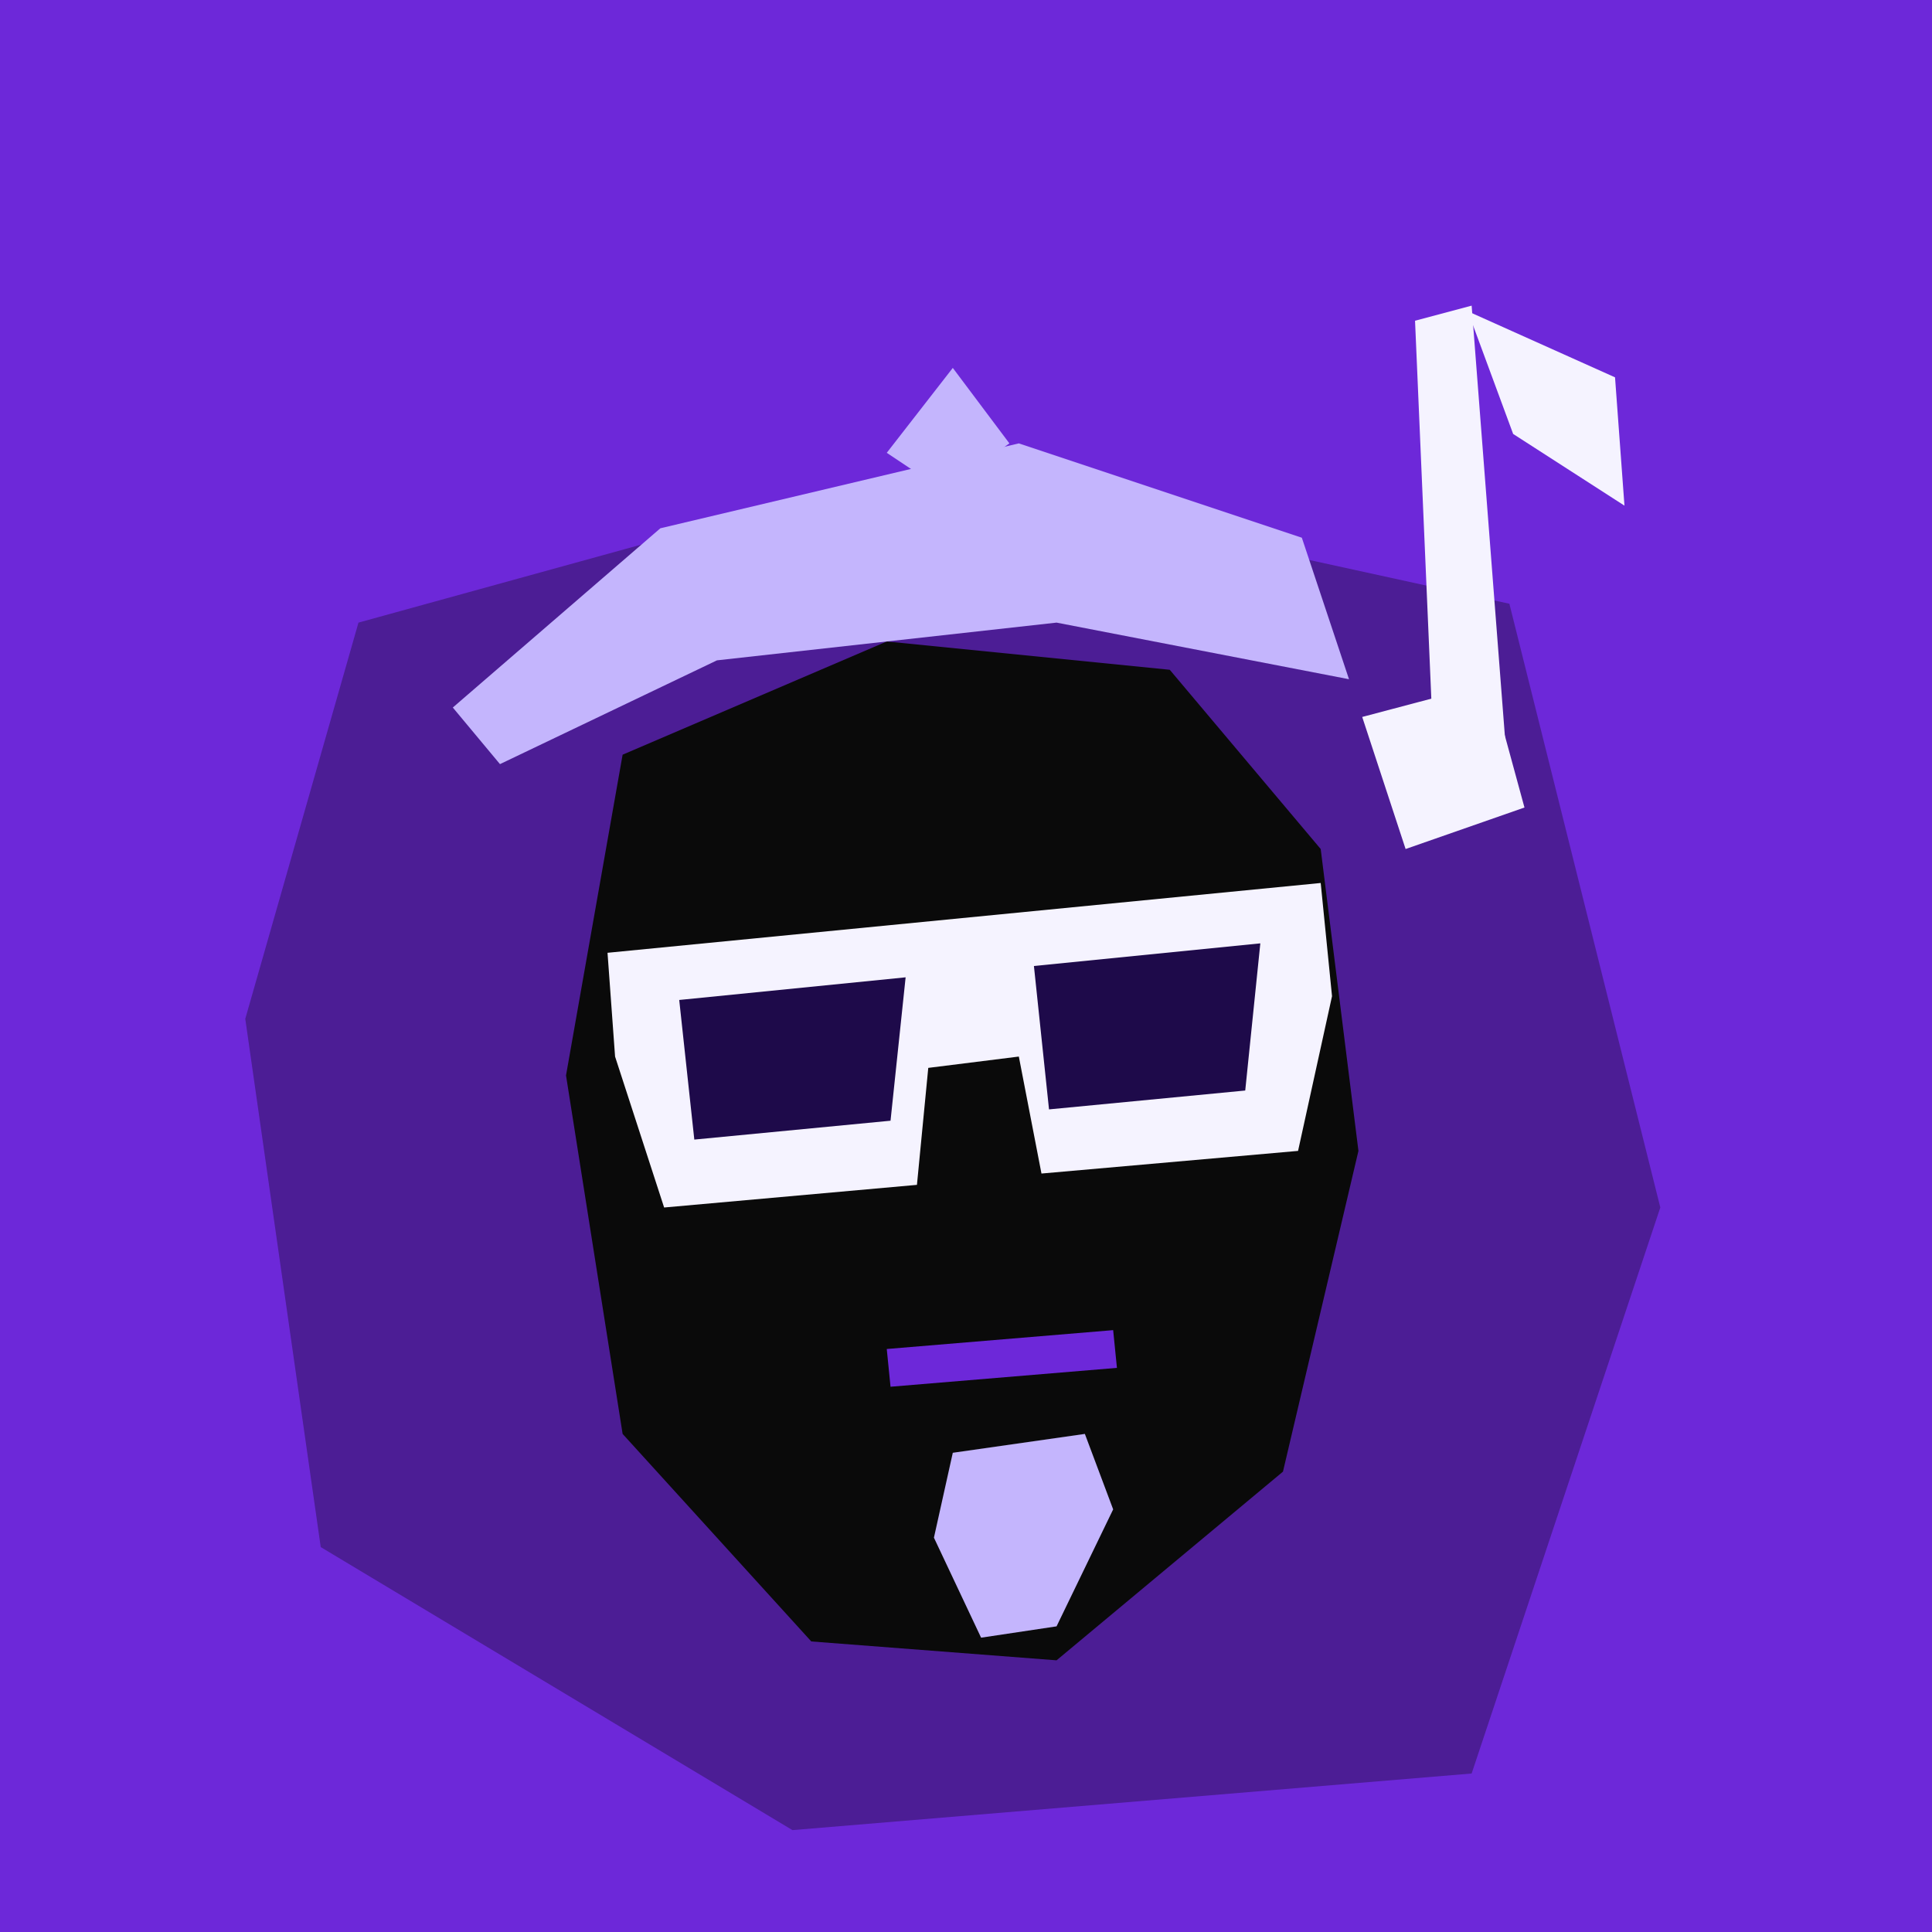
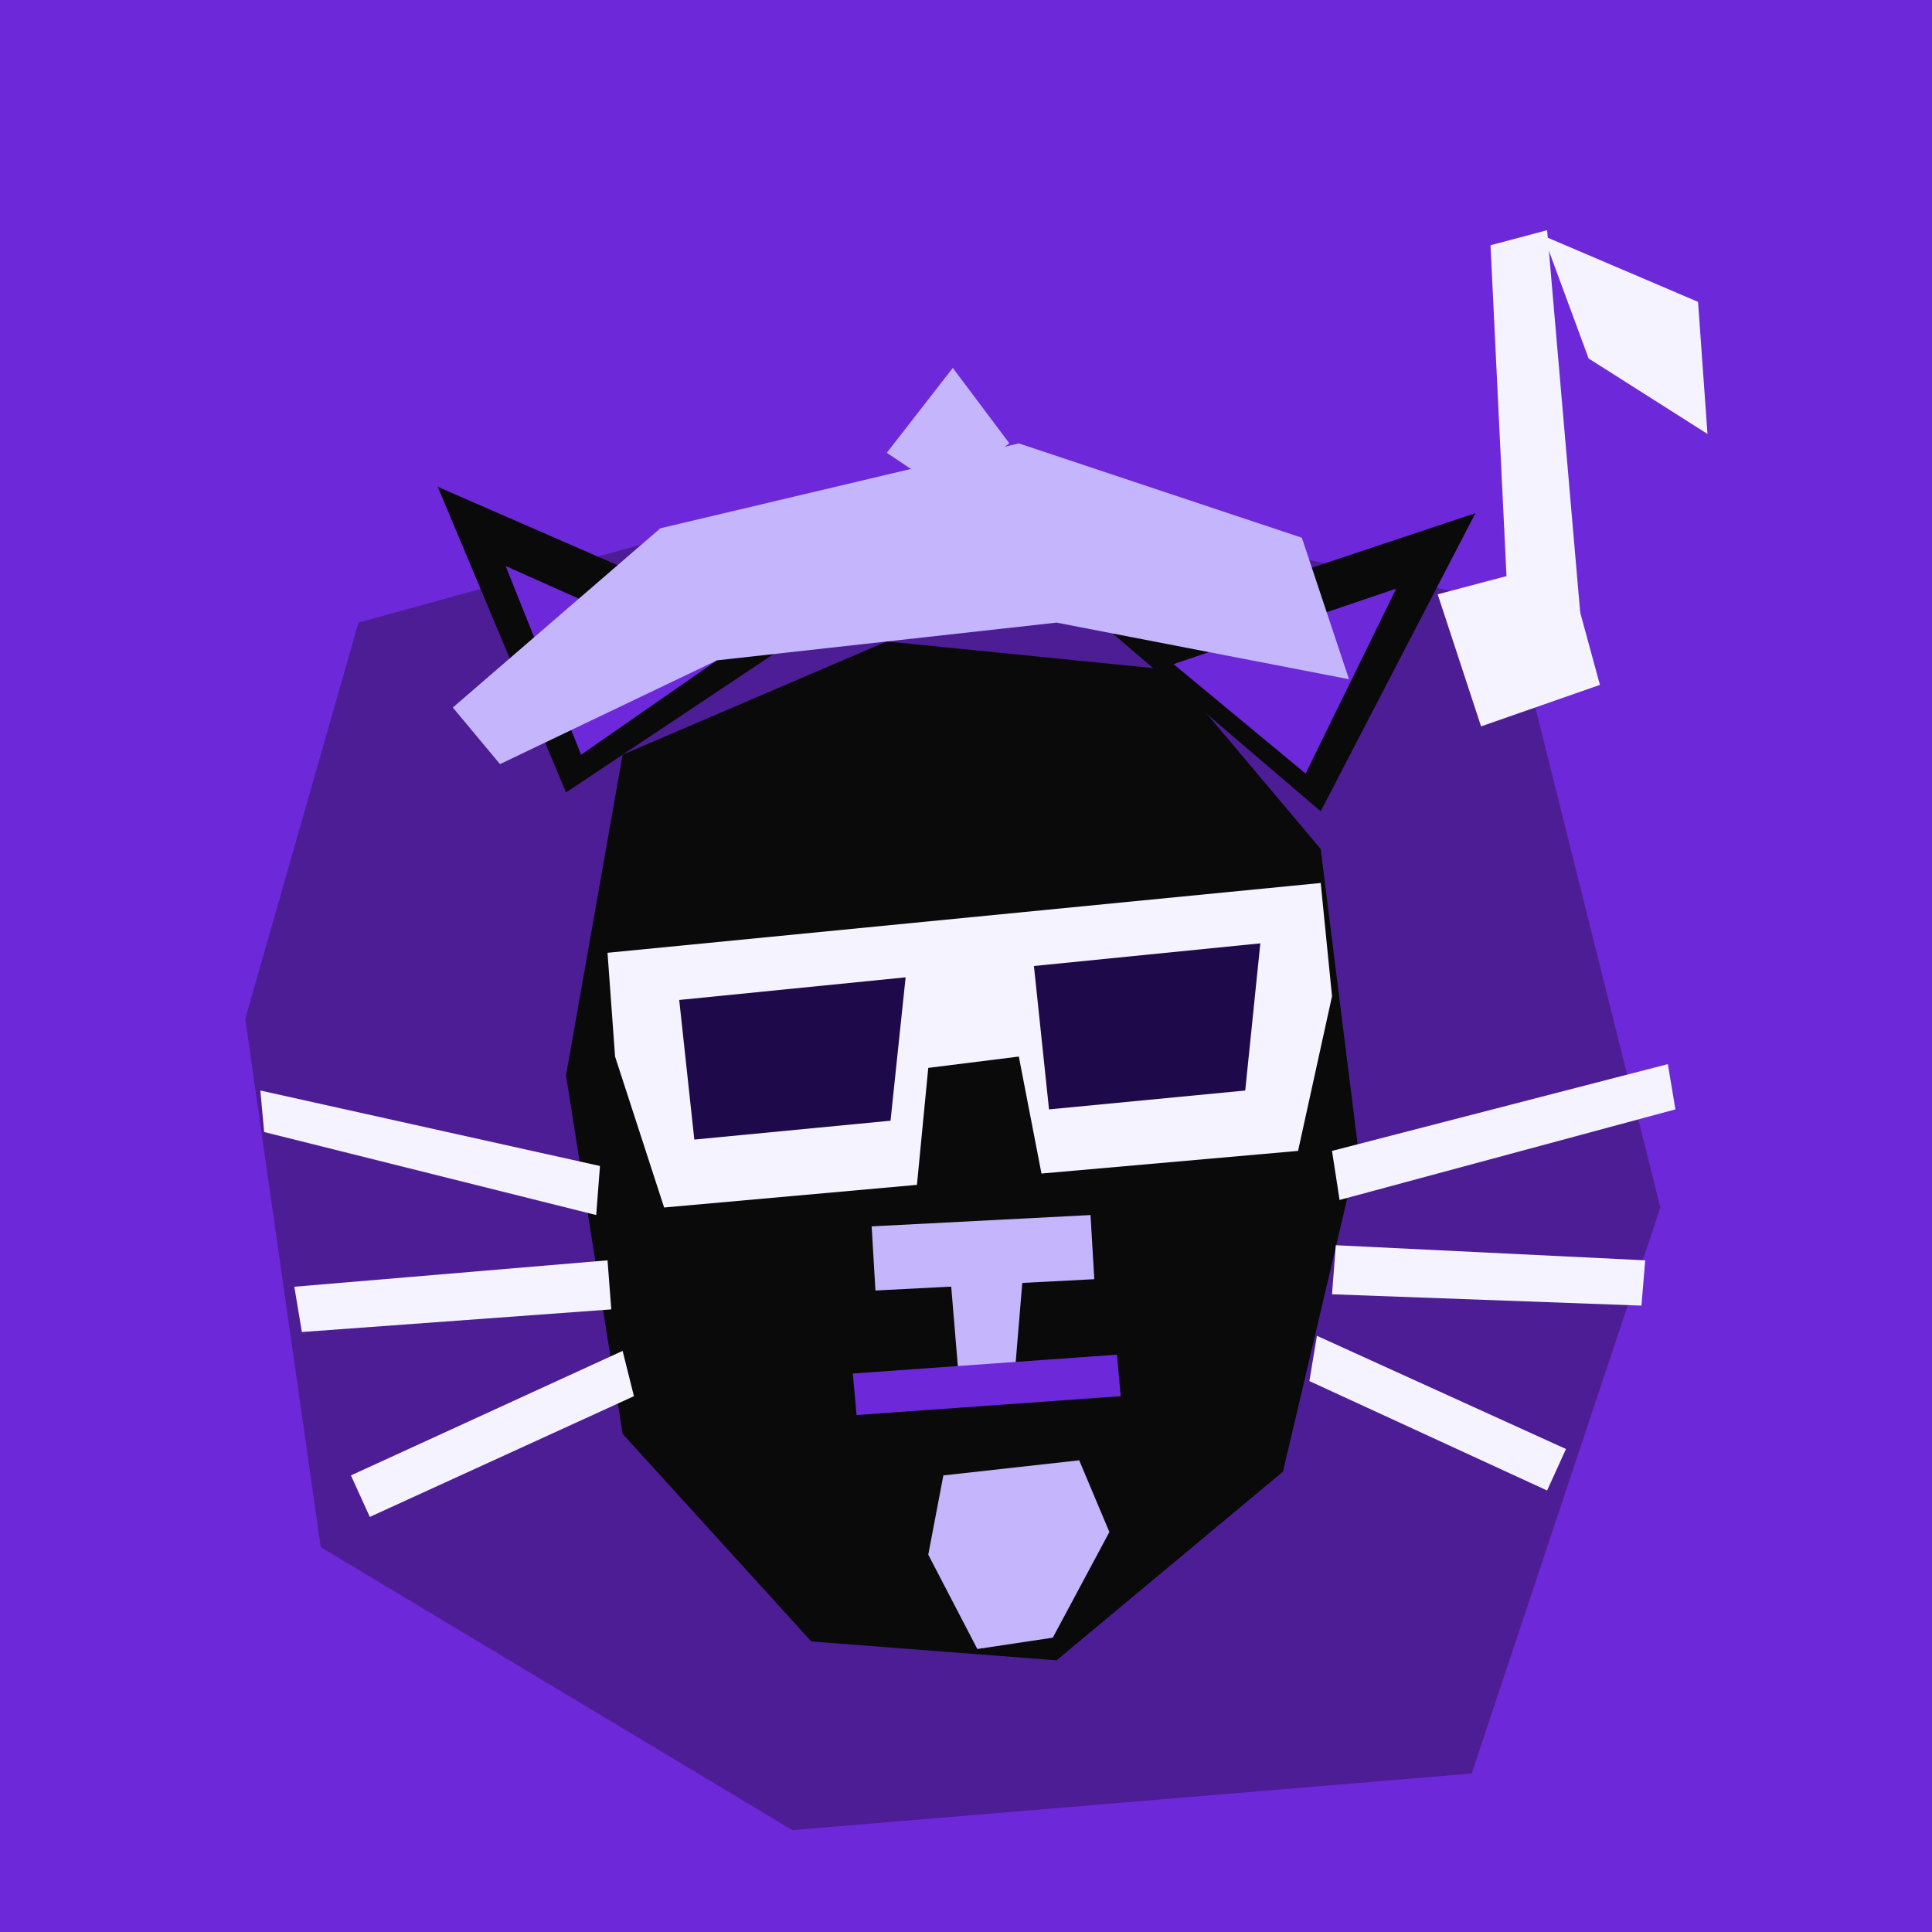
<svg xmlns="http://www.w3.org/2000/svg" width="1024" height="1024" viewBox="0 0 1024 1024">
  <rect width="1024" height="1024" fill="#6D28D9" />
  <path d="M 190 330 L 480 250 L 800 320 L 880 640 L 780 940 L 420 970 L 170 820 L 130 540 Z" fill="#4C1D95" />
+   <path d="M 300 420 L 232 258 L 420 340 Z" fill="#0A0A0A" />
+   <path d="M 308 400 L 268 300 L 380 350 Z" fill="#6D28D9" />
+   <path d="M 700 430 L 782 272 L 590 336 Z" fill="#0A0A0A" />
+   <path d="M 692 410 L 740 312 L 622 352 Z" fill="#6D28D9" />
  <path d="M 330 400 L 470 340 L 620 355 L 700 450 L 720 610 L 680 780 L 560 880 L 430 870 L 330 760 L 300 570 Z" fill="#0A0A0A" />
  <path d="M 240 375 L 350 280 L 540 235 L 690 285 L 715 360 L 560 330 L 380 350 L 265 405 Z" fill="#C4B5FD" />
  <path d="M 470 240 L 505 195 L 535 235 L 500 260 Z" fill="#C4B5FD" />
+   <path d="M 318 618 L 138 578 L 140 600 L 316 644 Z" fill="#F5F3FF" />
+   <path d="M 322 668 L 156 682 L 160 706 L 324 694 Z" fill="#F5F3FF" />
+   <path d="M 330 716 L 186 782 L 196 804 L 336 740 Z" fill="#F5F3FF" />
+   <path d="M 706 610 L 884 564 L 888 588 L 710 636 Z" fill="#F5F3FF" />
+   <path d="M 708 660 L 872 668 L 870 692 L 706 686 Z" fill="#F5F3FF" />
+   <path d="M 698 708 L 830 768 L 820 790 L 694 732 Z" fill="#F5F3FF" />
  <path d="M 322 505 L 700 468 L 706 528 L 688 610 L 552 622 L 540 560 L 492 566 L 486 628 L 352 640 L 326 560 Z" fill="#F5F3FF" />
  <path d="M 360 530 L 480 518 L 472 594 L 368 604 Z" fill="#1E0A4A" />
  <path d="M 548 512 L 668 500 L 660 578 L 556 588 Z" fill="#1E0A4A" />
-   <path d="M 505 770 L 575 760 L 590 800 L 560 862 L 520 868 L 495 815 Z" fill="#C4B5FD" />
-   <path d="M 470 715 L 590 705 L 592 725 L 472 735 Z" fill="#6D28D9" />
-   <path d="M 750 170 L 780 162 L 798 395 L 760 402 Z" fill="#F5F3FF" />
-   <path d="M 722 380 L 790 362 L 808 428 L 745 450 Z" fill="#F5F3FF" />
-   <path d="M 778 165 L 856 200 L 861 268 L 802 230 Z" fill="#F5F3FF" />
+   <path d="M 462 650 L 578 644 L 580 678 L 464 684 Z" fill="#C4B5FD" />
+   <path d="M 504 680 L 542 678 L 538 726 L 508 728 Z" fill="#C4B5FD" />
+   <path d="M 452 728 L 592 718 L 594 740 L 454 750 Z" fill="#6D28D9" />
+   <path d="M 500 782 L 572 774 L 588 812 L 558 868 L 518 874 L 492 824 Z" fill="#C4B5FD" />
+   <path d="M 790 130 L 820 122 L 838 330 L 800 337 Z" fill="#F5F3FF" />
+   <path d="M 762 315 L 830 297 L 848 363 L 785 385 Z" fill="#F5F3FF" />
+   <path d="M 818 125 L 900 160 L 905 230 L 842 190 Z" fill="#F5F3FF" />
</svg>
